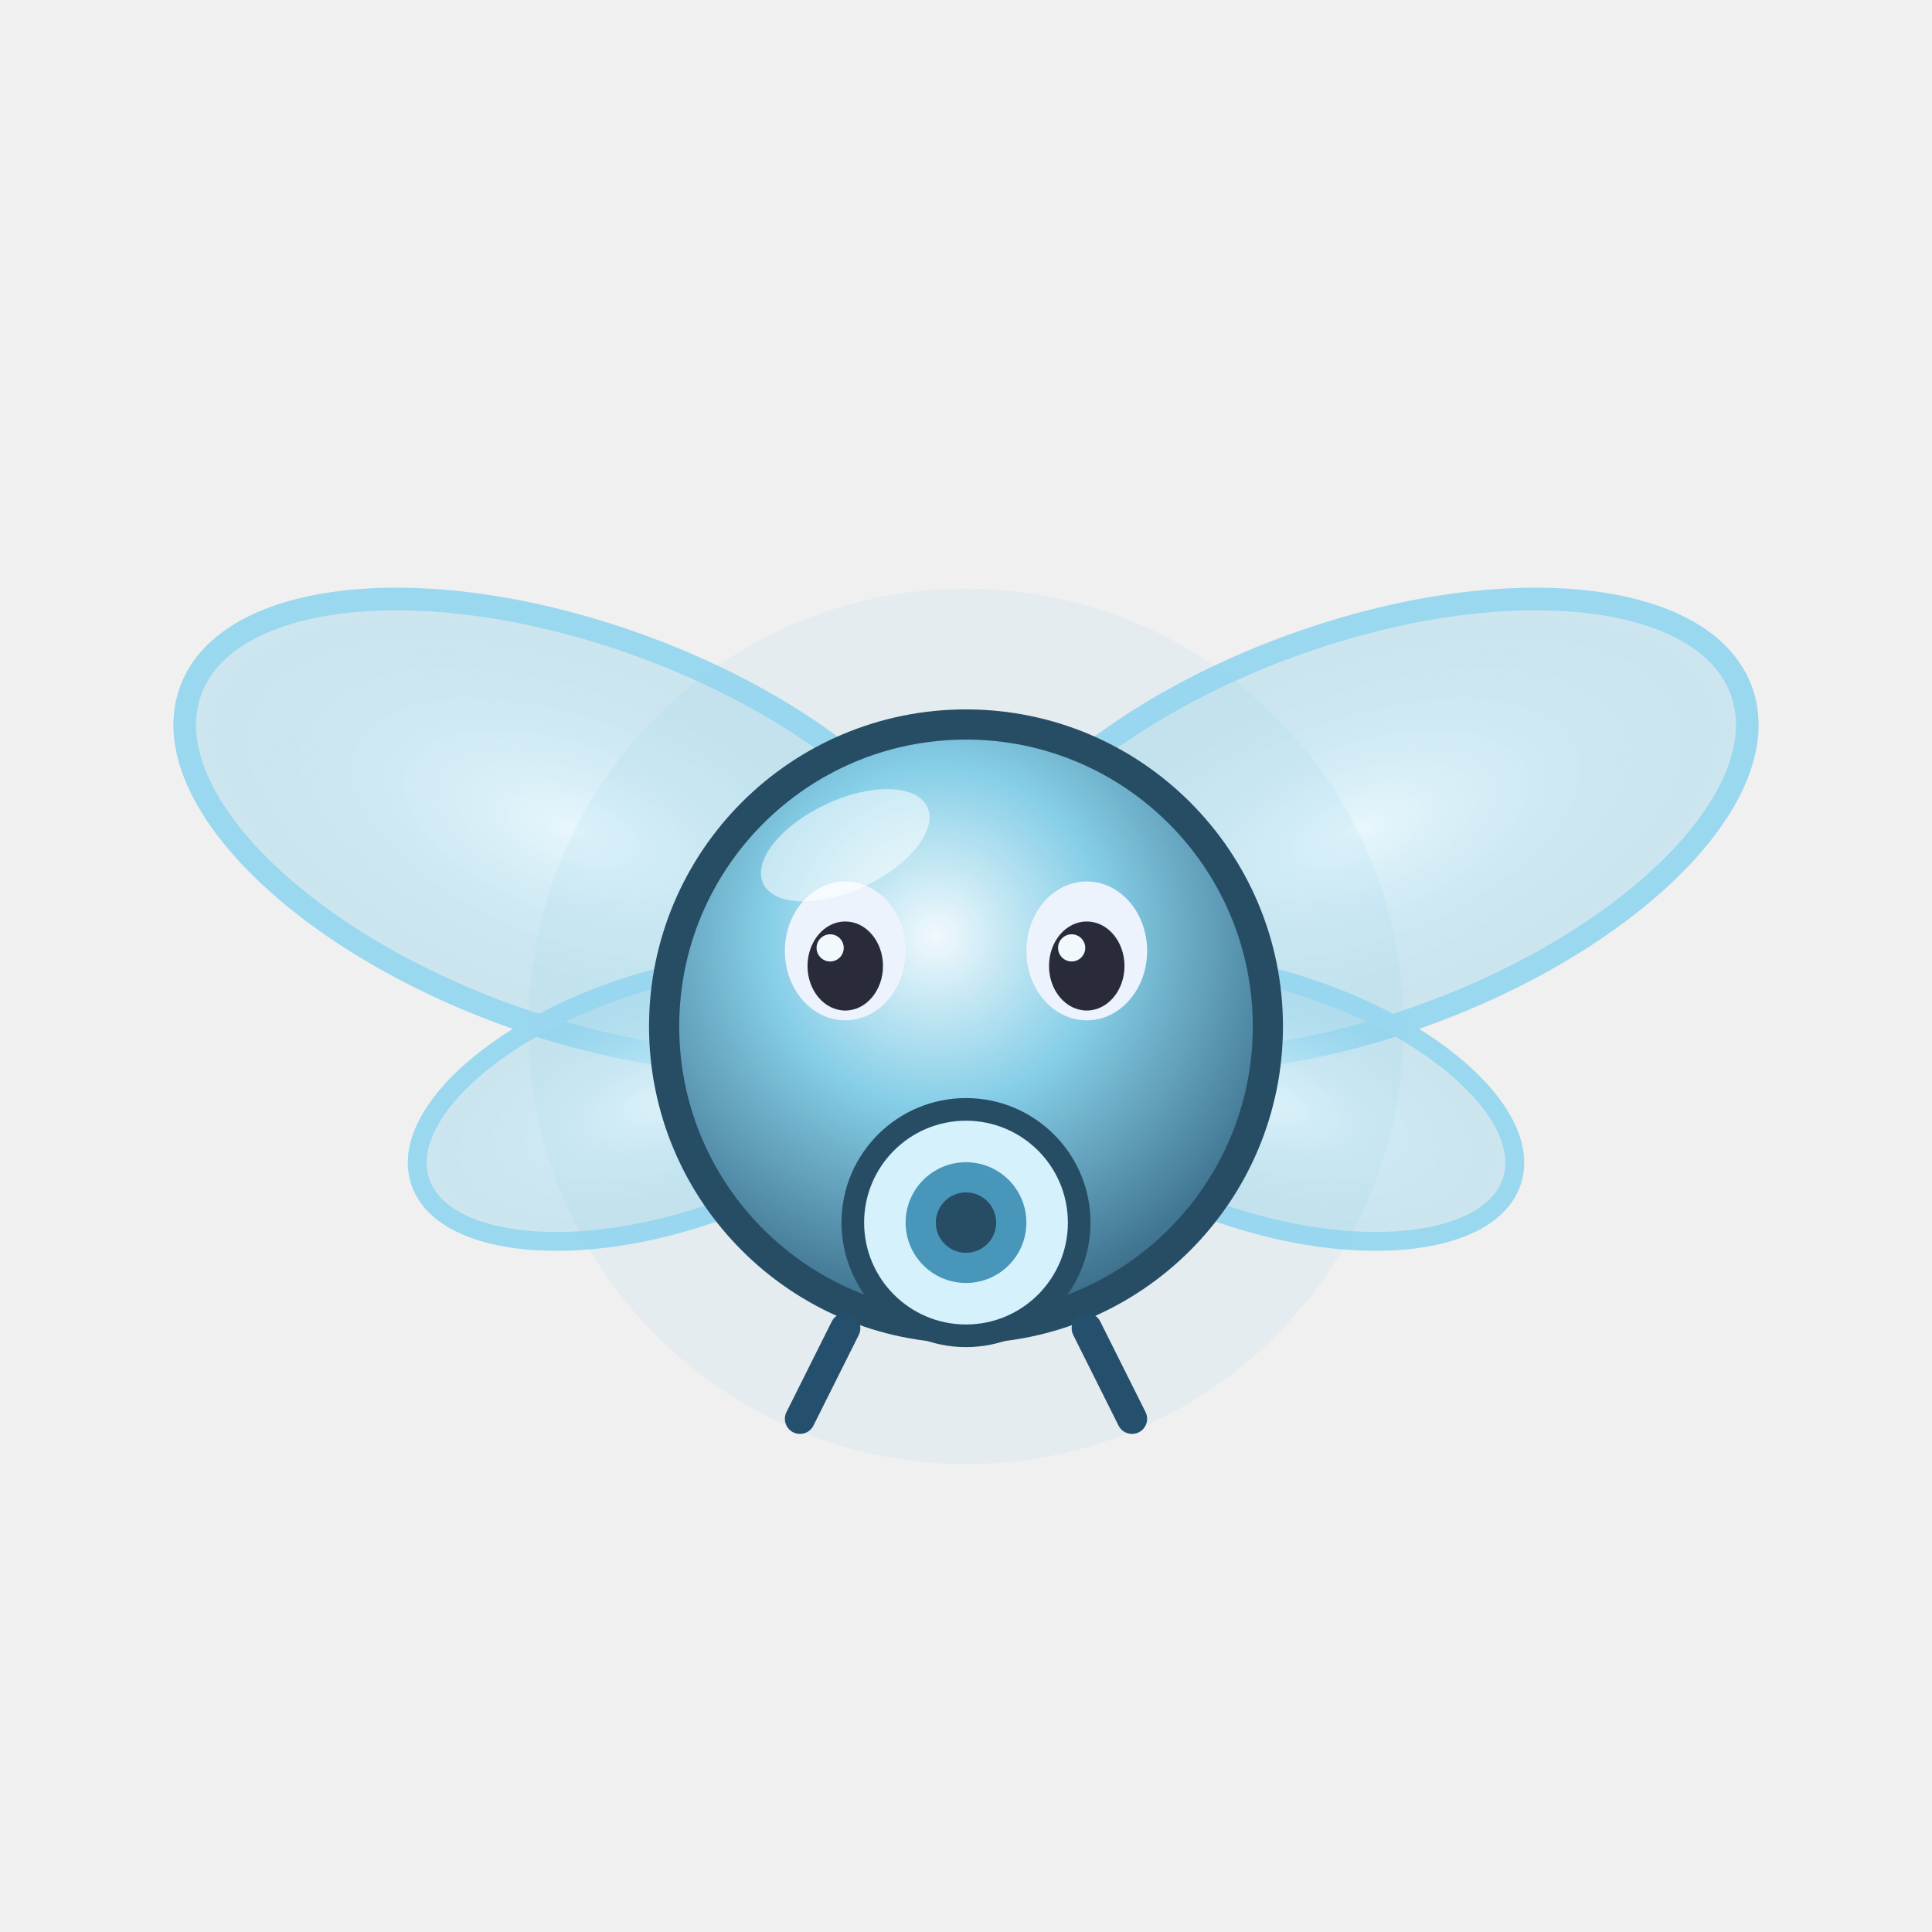
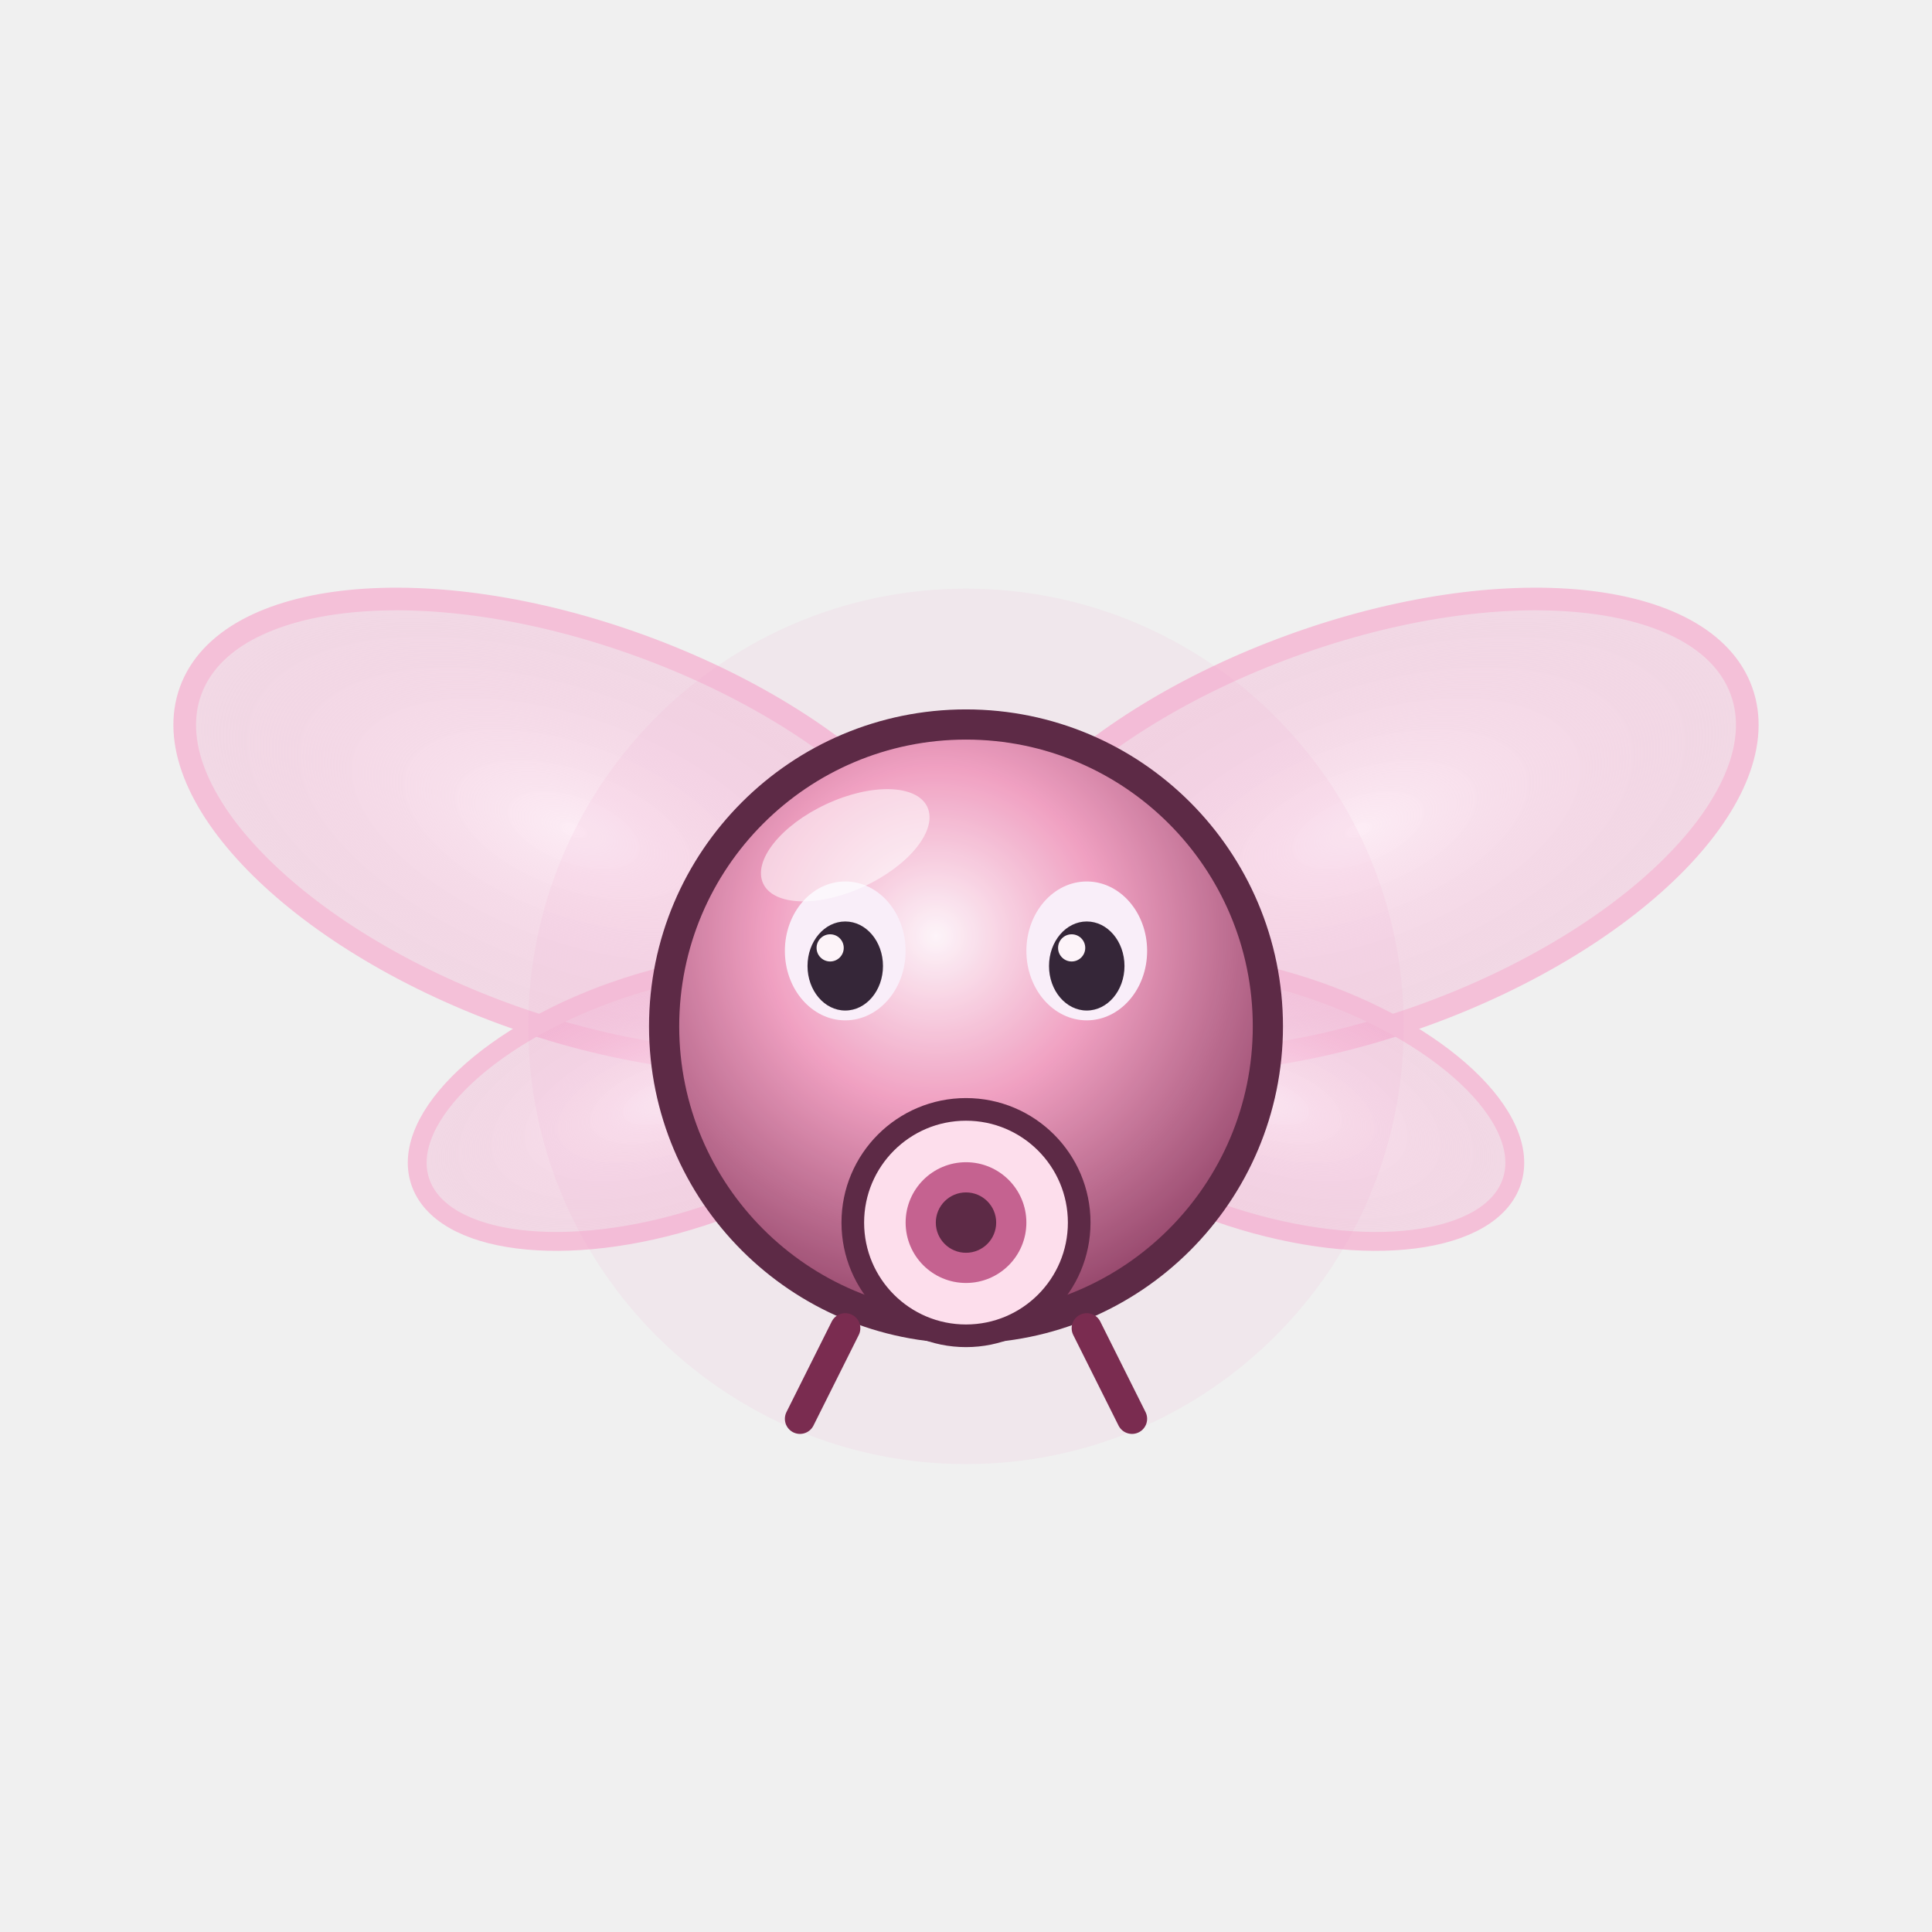
<svg xmlns="http://www.w3.org/2000/svg" width="256" height="256" viewBox="0 0 256 256">
  <defs>
    <radialGradient id="lB" cx="0.45" cy="0.35" r="0.7">
      <stop offset="0" stop-color="#ffffff" />
-       <stop offset="0.4" stop-color="#86cfe8" />
-       <stop offset="1" stop-color="#24506e" />
+       <stop offset="0.4" stop-color="#f0a0c0" />
+       <stop offset="1" stop-color="#7a2c50" />
    </radialGradient>
    <radialGradient id="lW" cx="0.5" cy="0.5" r="0.6">
-       <stop offset="0" stop-color="rgba(230,248,255,.85)" />
-       <stop offset="1" stop-color="rgba(120,200,230,.25)" />
+       <stop offset="0" stop-color="rgba(255,236,246,.85)" />
+       <stop offset="1" stop-color="rgba(240,160,200,.25)" />
    </radialGradient>
  </defs>
-   <ellipse cx="76" cy="110" rx="54" ry="26" fill="url(#lW)" stroke="#9ad8f0" stroke-width="3" transform="rotate(20 76 110)" />
-   <ellipse cx="88" cy="146" rx="34" ry="16" fill="url(#lW)" stroke="#9ad8f0" stroke-width="2.5" transform="rotate(-18 88 146)" />
-   <ellipse cx="180" cy="110" rx="54" ry="26" fill="url(#lW)" stroke="#9ad8f0" stroke-width="3" transform="rotate(-20 180 110)" />
-   <ellipse cx="168" cy="146" rx="34" ry="16" fill="url(#lW)" stroke="#9ad8f0" stroke-width="2.5" transform="rotate(18 168 146)" />
-   <circle cx="128" cy="136" r="40" fill="url(#lB)" stroke="#1a3c54" stroke-width="4" />
-   <circle cx="128" cy="162" r="15" fill="#dff6ff" stroke="#1a3c54" stroke-width="3" />
-   <circle cx="128" cy="162" r="8" fill="#3f8fb4" />
-   <circle cx="128" cy="162" r="4" fill="#1a3c54" />
+   <ellipse cx="76" cy="110" rx="54" ry="26" fill="url(#lW)" stroke="#f4c0d8" stroke-width="3" transform="rotate(20 76 110)" />
+   <ellipse cx="88" cy="146" rx="34" ry="16" fill="url(#lW)" stroke="#f4c0d8" stroke-width="2.5" transform="rotate(-18 88 146)" />
+   <ellipse cx="180" cy="110" rx="54" ry="26" fill="url(#lW)" stroke="#f4c0d8" stroke-width="3" transform="rotate(-20 180 110)" />
+   <ellipse cx="168" cy="146" rx="34" ry="16" fill="url(#lW)" stroke="#f4c0d8" stroke-width="2.5" transform="rotate(18 168 146)" />
+   <circle cx="128" cy="136" r="40" fill="url(#lB)" stroke="#4a1a34" stroke-width="4" />
+   <circle cx="128" cy="162" r="15" fill="#ffe6f0" stroke="#4a1a34" stroke-width="3" />
+   <circle cx="128" cy="162" r="8" fill="#c05a88" />
+   <circle cx="128" cy="162" r="4" fill="#4a1a34" />
  <ellipse cx="112" cy="126" rx="8" ry="9.2" fill="#fbf8ff" />
  <ellipse cx="112" cy="128" rx="5" ry="5.9" fill="#1c1624" />
  <circle cx="110" cy="125.6" r="1.8" fill="#ffffff" />
  <ellipse cx="144" cy="126" rx="8" ry="9.2" fill="#fbf8ff" />
  <ellipse cx="144" cy="128" rx="5" ry="5.9" fill="#1c1624" />
  <circle cx="142" cy="125.6" r="1.8" fill="#ffffff" />
-   <circle cx="128" cy="136" r="58" fill="rgba(134,207,232,.12)" />
+   <circle cx="128" cy="136" r="58" fill="rgba(240,160,200,.12)" />
  <ellipse cx="112" cy="112" rx="12" ry="6" fill="rgba(255,255,255,0.55)" transform="rotate(-25 112 112)" />
-   <path d="M112 176 l-6 12 M144 176 l6 12" fill="none" stroke="#24506e" stroke-width="4" stroke-linecap="round" />
+   <path d="M112 176 l-6 12 M144 176 l6 12" fill="none" stroke="#7a2c50" stroke-width="4" stroke-linecap="round" />
</svg>
